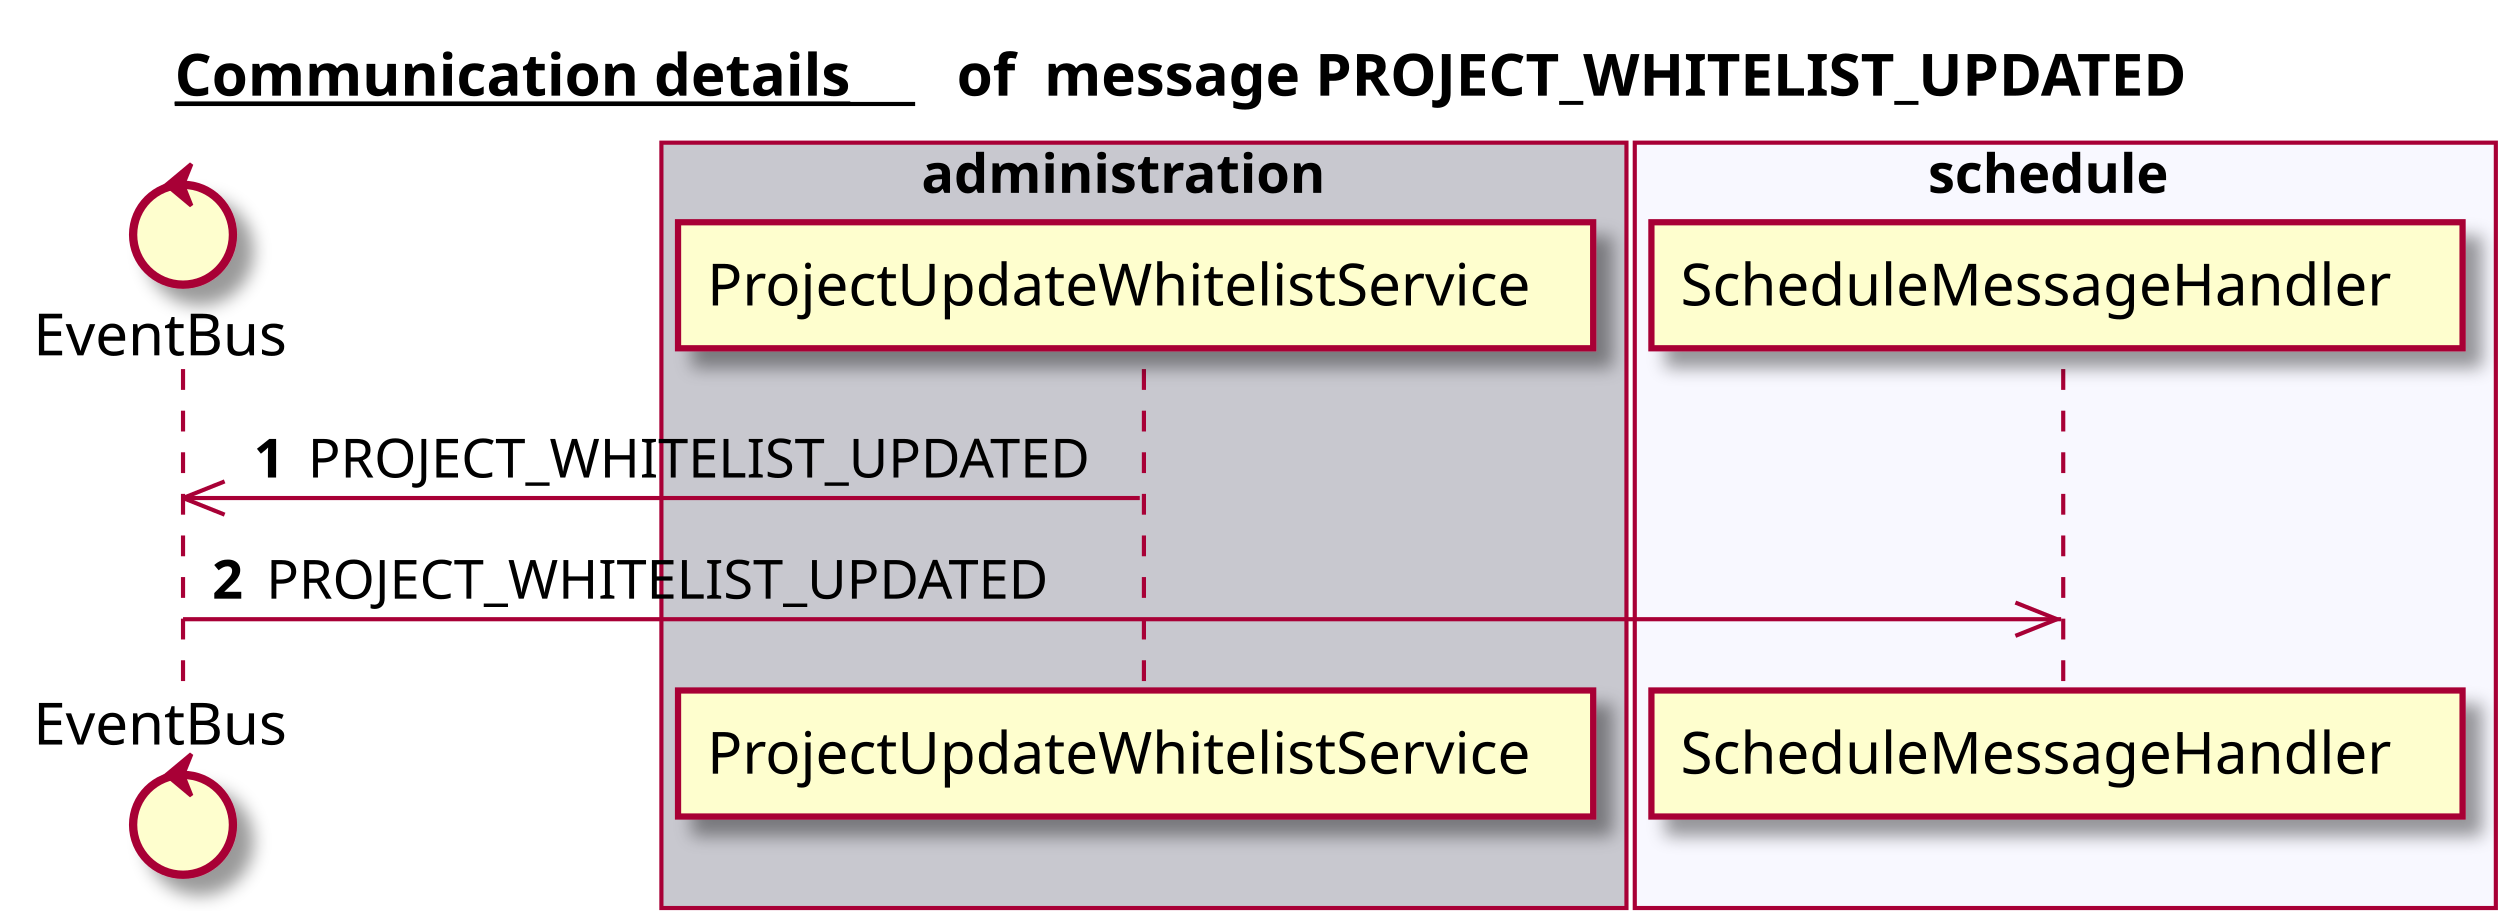
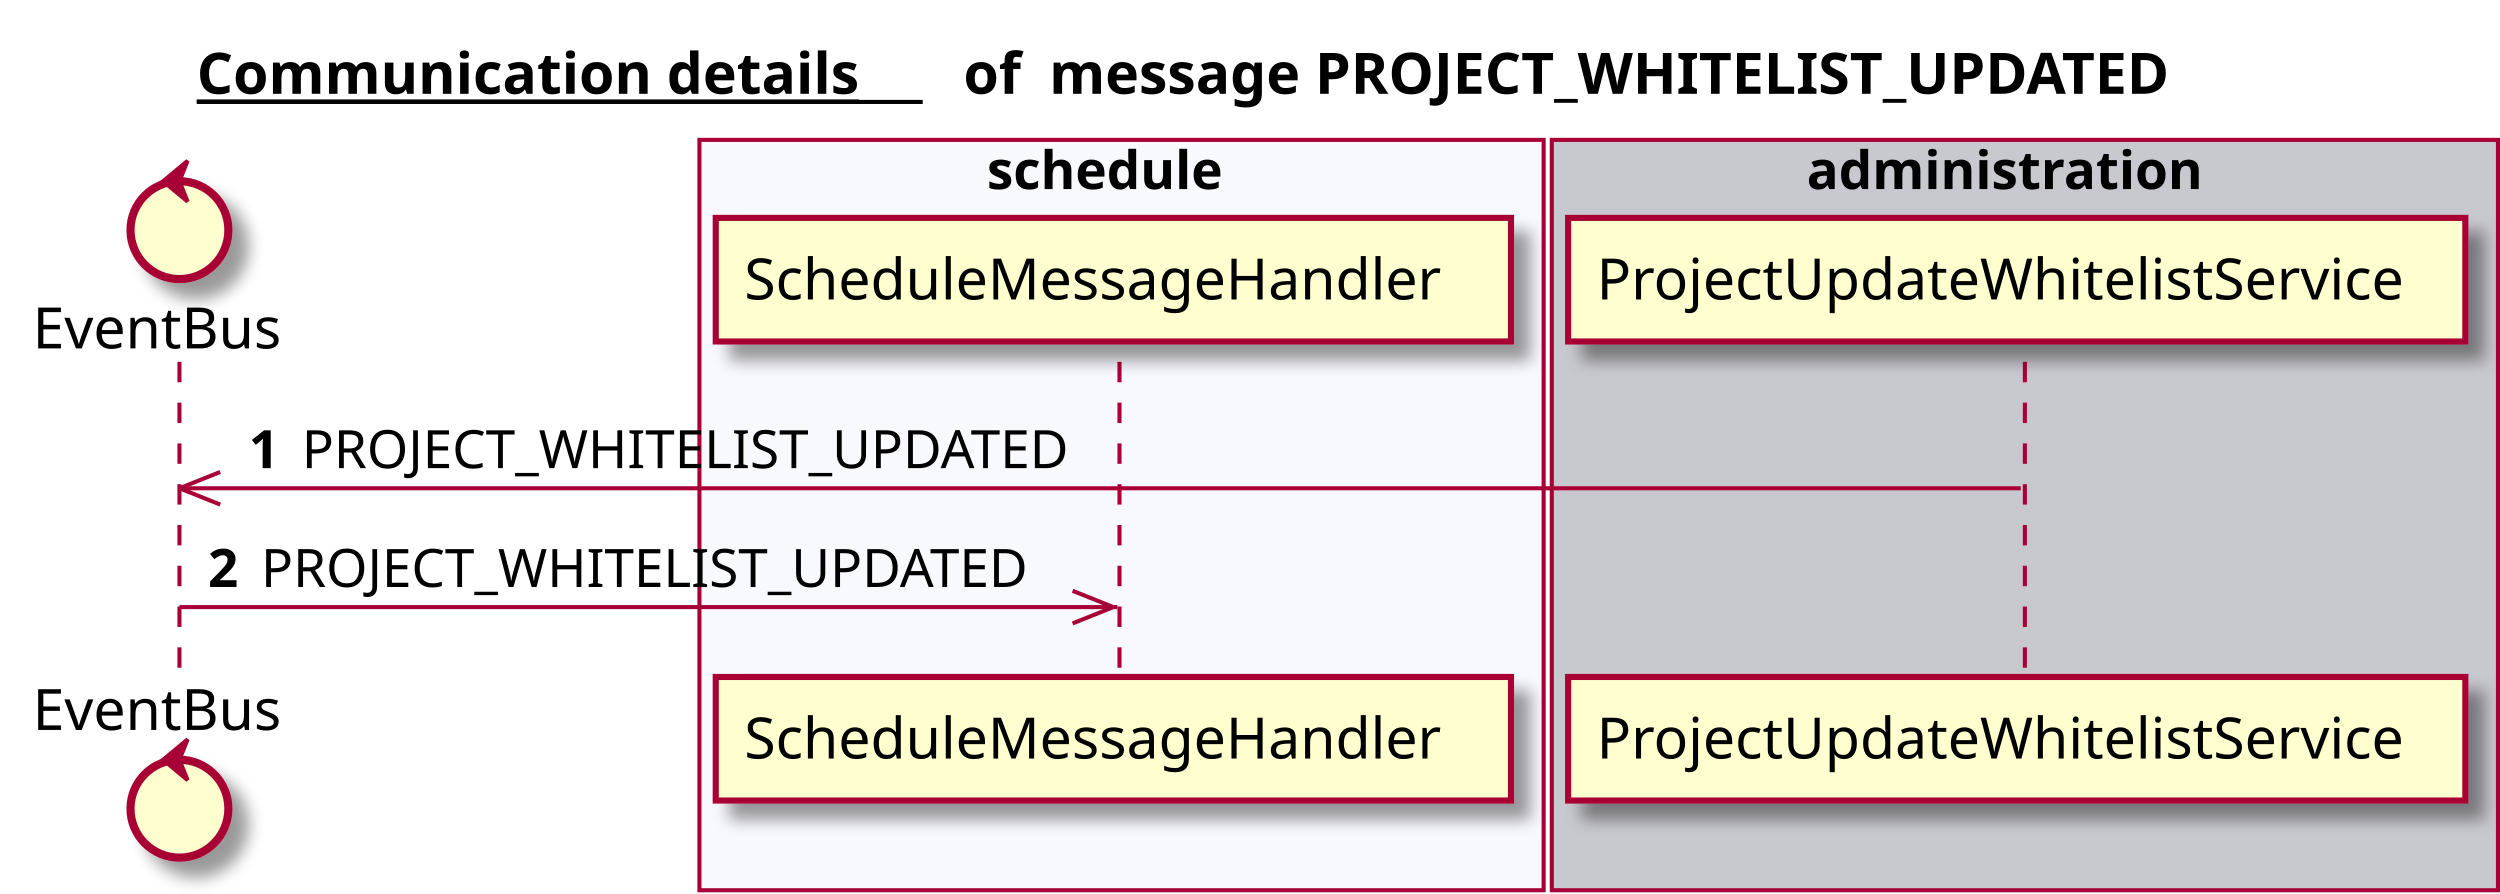
- <svg xmlns="http://www.w3.org/2000/svg" contentScriptType="application/ecmascript" contentStyleType="text/css" height="219px" preserveAspectRatio="none" style="width:601px;height:219px;" version="1.1" viewBox="0 0 601 219" width="601px" zoomAndPan="magnify">
+ <svg xmlns="http://www.w3.org/2000/svg" contentScriptType="application/ecmascript" contentStyleType="text/css" height="219px" preserveAspectRatio="none" style="width:613px;height:219px;" version="1.1" viewBox="0 0 613 219" width="613px" zoomAndPan="magnify">
  <defs>
-     <filter height="300%" id="fnruq1l" width="300%" x="-1" y="-1">
+     <filter height="300%" id="f2eqv3o" width="300%" x="-1" y="-1">
      <feGaussianBlur result="blurOut" stdDeviation="2.0" />
      <feColorMatrix in="blurOut" result="blurOut2" type="matrix" values="0 0 0 0 0 0 0 0 0 0 0 0 0 0 0 0 0 0 .4 0" />
      <feOffset dx="4.0" dy="4.0" in="blurOut2" result="blurOut3" />
      <feBlend in="SourceGraphic" in2="blurOut3" mode="normal" />
    </filter>
  </defs>
  <g>
-     <text fill="#000000" font-family="sans-serif" font-size="14" font-weight="bold" lengthAdjust="spacingAndGlyphs" text-decoration="underline" textLength="178" x="42" y="22.995">Communication details</text>
-     <line style="stroke: #000000; stroke-width: 1.0;" x1="42" x2="220" y1="24.995" y2="24.995" />
-     <text fill="#000000" font-family="sans-serif" font-size="14" font-weight="bold" lengthAdjust="spacingAndGlyphs" textLength="16" x="230" y="22.995">of</text>
-     <text fill="#000000" font-family="sans-serif" font-size="14" font-weight="bold" lengthAdjust="spacingAndGlyphs" textLength="311" x="251" y="22.995">message PROJECT_WHITELIST_UPDATED</text>
-     <rect fill="#C8C8CF" height="183.992" style="stroke: #A80036; stroke-width: 1.0;" width="232" x="159" y="34.297" />
-     <text fill="#000000" font-family="sans-serif" font-size="13" font-weight="bold" lengthAdjust="spacingAndGlyphs" textLength="107" x="221.5" y="46.364">administration</text>
-     <rect fill="#F8F8FF" height="183.992" style="stroke: #A80036; stroke-width: 1.0;" width="207" x="393" y="34.297" />
-     <text fill="#000000" font-family="sans-serif" font-size="13" font-weight="bold" lengthAdjust="spacingAndGlyphs" textLength="66" x="463.5" y="46.364">schedule</text>
+     <text fill="#000000" font-family="sans-serif" font-size="14" font-weight="bold" lengthAdjust="spacingAndGlyphs" text-decoration="underline" textLength="178" x="48.25" y="22.995">Communication details</text>
+     <line style="stroke: #000000; stroke-width: 1.0;" x1="48.25" x2="226.25" y1="24.995" y2="24.995" />
+     <text fill="#000000" font-family="sans-serif" font-size="14" font-weight="bold" lengthAdjust="spacingAndGlyphs" textLength="16" x="236.25" y="22.995">of</text>
+     <text fill="#000000" font-family="sans-serif" font-size="14" font-weight="bold" lengthAdjust="spacingAndGlyphs" textLength="311" x="257.25" y="22.995">message PROJECT_WHITELIST_UPDATED</text>
+     <rect fill="#F8F8FF" height="183.992" style="stroke: #A80036; stroke-width: 1.0;" width="207" x="171.5" y="34.297" />
+     <text fill="#000000" font-family="sans-serif" font-size="13" font-weight="bold" lengthAdjust="spacingAndGlyphs" textLength="66" x="242" y="46.364">schedule</text>
+     <rect fill="#C8C8CF" height="183.992" style="stroke: #A80036; stroke-width: 1.0;" width="232" x="380.5" y="34.297" />
+     <text fill="#000000" font-family="sans-serif" font-size="13" font-weight="bold" lengthAdjust="spacingAndGlyphs" textLength="107" x="443" y="46.364">administration</text>
    <line style="stroke: #A80036; stroke-width: 1.0; stroke-dasharray: 5.0,5.0;" x1="44" x2="44" y1="88.727" y2="166.992" />
-     <line style="stroke: #A80036; stroke-width: 1.0; stroke-dasharray: 5.0,5.0;" x1="275" x2="275" y1="88.727" y2="166.992" />
-     <line style="stroke: #A80036; stroke-width: 1.0; stroke-dasharray: 5.0,5.0;" x1="496" x2="496" y1="88.727" y2="166.992" />
+     <line style="stroke: #A80036; stroke-width: 1.0; stroke-dasharray: 5.0,5.0;" x1="274.5" x2="274.5" y1="88.727" y2="166.992" />
+     <line style="stroke: #A80036; stroke-width: 1.0; stroke-dasharray: 5.0,5.0;" x1="496.5" x2="496.5" y1="88.727" y2="166.992" />
    <text fill="#000000" font-family="sans-serif" font-size="14" lengthAdjust="spacingAndGlyphs" textLength="66" x="8" y="85.425">EventBus</text>
-     <ellipse cx="44" cy="56.43" fill="#FEFECE" filter="url(#fnruq1l)" rx="12" ry="12" style="stroke: #A80036; stroke-width: 2.0;" />
+     <ellipse cx="44" cy="56.43" fill="#FEFECE" filter="url(#f2eqv3o)" rx="12" ry="12" style="stroke: #A80036; stroke-width: 2.0;" />
    <polygon fill="#A80036" points="40,44.43,46,39.43,44,44.43,46,49.43,40,44.43" style="stroke: #A80036; stroke-width: 1.0;" />
    <text fill="#000000" font-family="sans-serif" font-size="14" lengthAdjust="spacingAndGlyphs" textLength="66" x="8" y="178.987">EventBus</text>
-     <ellipse cx="44" cy="198.289" fill="#FEFECE" filter="url(#fnruq1l)" rx="12" ry="12" style="stroke: #A80036; stroke-width: 2.0;" />
+     <ellipse cx="44" cy="198.289" fill="#FEFECE" filter="url(#f2eqv3o)" rx="12" ry="12" style="stroke: #A80036; stroke-width: 2.0;" />
    <polygon fill="#A80036" points="40,186.289,46,181.289,44,186.289,46,191.289,40,186.289" style="stroke: #A80036; stroke-width: 1.0;" />
-     <rect fill="#FEFECE" filter="url(#fnruq1l)" height="30.297" style="stroke: #A80036; stroke-width: 1.5;" width="220" x="163" y="53.43" />
-     <text fill="#000000" font-family="sans-serif" font-size="14" lengthAdjust="spacingAndGlyphs" textLength="206" x="170" y="73.425">ProjectUpdateWhitelistService</text>
-     <rect fill="#FEFECE" filter="url(#fnruq1l)" height="30.297" style="stroke: #A80036; stroke-width: 1.5;" width="220" x="163" y="165.992" />
-     <text fill="#000000" font-family="sans-serif" font-size="14" lengthAdjust="spacingAndGlyphs" textLength="206" x="170" y="185.987">ProjectUpdateWhitelistService</text>
-     <rect fill="#FEFECE" filter="url(#fnruq1l)" height="30.297" style="stroke: #A80036; stroke-width: 1.5;" width="195" x="397" y="53.43" />
-     <text fill="#000000" font-family="sans-serif" font-size="14" lengthAdjust="spacingAndGlyphs" textLength="181" x="404" y="73.425">ScheduleMessageHandler</text>
-     <rect fill="#FEFECE" filter="url(#fnruq1l)" height="30.297" style="stroke: #A80036; stroke-width: 1.5;" width="195" x="397" y="165.992" />
-     <text fill="#000000" font-family="sans-serif" font-size="14" lengthAdjust="spacingAndGlyphs" textLength="181" x="404" y="185.987">ScheduleMessageHandler</text>
+     <rect fill="#FEFECE" filter="url(#f2eqv3o)" height="30.297" style="stroke: #A80036; stroke-width: 1.5;" width="195" x="175.5" y="53.43" />
+     <text fill="#000000" font-family="sans-serif" font-size="14" lengthAdjust="spacingAndGlyphs" textLength="181" x="182.5" y="73.425">ScheduleMessageHandler</text>
+     <rect fill="#FEFECE" filter="url(#f2eqv3o)" height="30.297" style="stroke: #A80036; stroke-width: 1.5;" width="195" x="175.5" y="165.992" />
+     <text fill="#000000" font-family="sans-serif" font-size="14" lengthAdjust="spacingAndGlyphs" textLength="181" x="182.5" y="185.987">ScheduleMessageHandler</text>
+     <rect fill="#FEFECE" filter="url(#f2eqv3o)" height="30.297" style="stroke: #A80036; stroke-width: 1.5;" width="220" x="384.5" y="53.43" />
+     <text fill="#000000" font-family="sans-serif" font-size="14" lengthAdjust="spacingAndGlyphs" textLength="206" x="391.5" y="73.425">ProjectUpdateWhitelistService</text>
+     <rect fill="#FEFECE" filter="url(#f2eqv3o)" height="30.297" style="stroke: #A80036; stroke-width: 1.5;" width="220" x="384.5" y="165.992" />
+     <text fill="#000000" font-family="sans-serif" font-size="14" lengthAdjust="spacingAndGlyphs" textLength="206" x="391.5" y="185.987">ProjectUpdateWhitelistService</text>
    <line style="stroke: #A80036; stroke-width: 1.0;" x1="44" x2="54" y1="119.727" y2="115.727" />
    <line style="stroke: #A80036; stroke-width: 1.0;" x1="44" x2="54" y1="119.727" y2="123.727" />
-     <line style="stroke: #A80036; stroke-width: 1.0;" x1="44" x2="274" y1="119.727" y2="119.727" />
+     <line style="stroke: #A80036; stroke-width: 1.0;" x1="44" x2="495.5" y1="119.727" y2="119.727" />
    <text fill="#000000" font-family="sans-serif" font-size="13" font-weight="bold" lengthAdjust="spacingAndGlyphs" textLength="9" x="61" y="114.793">1</text>
    <text fill="#000000" font-family="sans-serif" font-size="13" lengthAdjust="spacingAndGlyphs" textLength="194" x="74" y="114.793">PROJECT_WHITELIST_UPDATED</text>
-     <line style="stroke: #A80036; stroke-width: 1.0;" x1="494.5" x2="484.5" y1="148.859" y2="144.859" />
-     <line style="stroke: #A80036; stroke-width: 1.0;" x1="494.5" x2="484.5" y1="148.859" y2="152.859" />
-     <line style="stroke: #A80036; stroke-width: 1.0;" x1="44" x2="495.5" y1="148.859" y2="148.859" />
+     <line style="stroke: #A80036; stroke-width: 1.0;" x1="273" x2="263" y1="148.859" y2="144.859" />
+     <line style="stroke: #A80036; stroke-width: 1.0;" x1="273" x2="263" y1="148.859" y2="152.859" />
+     <line style="stroke: #A80036; stroke-width: 1.0;" x1="44" x2="274" y1="148.859" y2="148.859" />
    <text fill="#000000" font-family="sans-serif" font-size="13" font-weight="bold" lengthAdjust="spacingAndGlyphs" textLength="9" x="51" y="143.926">2</text>
    <text fill="#000000" font-family="sans-serif" font-size="13" lengthAdjust="spacingAndGlyphs" textLength="194" x="64" y="143.926">PROJECT_WHITELIST_UPDATED</text>
  </g>
</svg>
